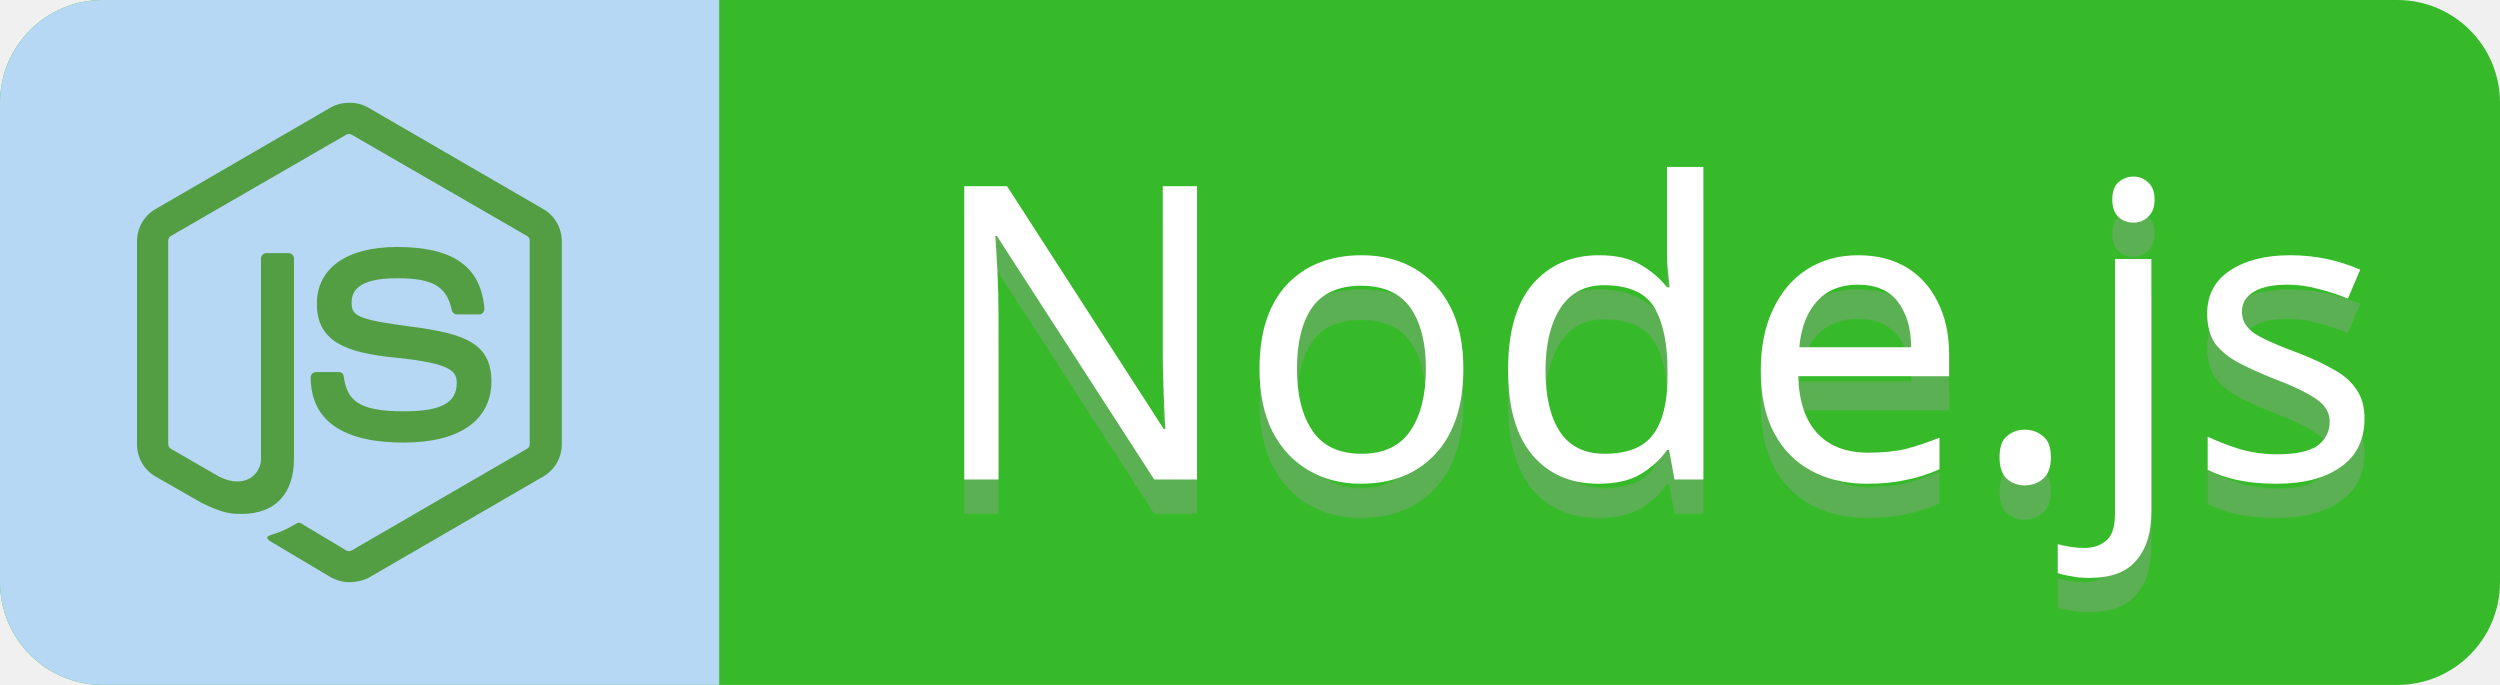
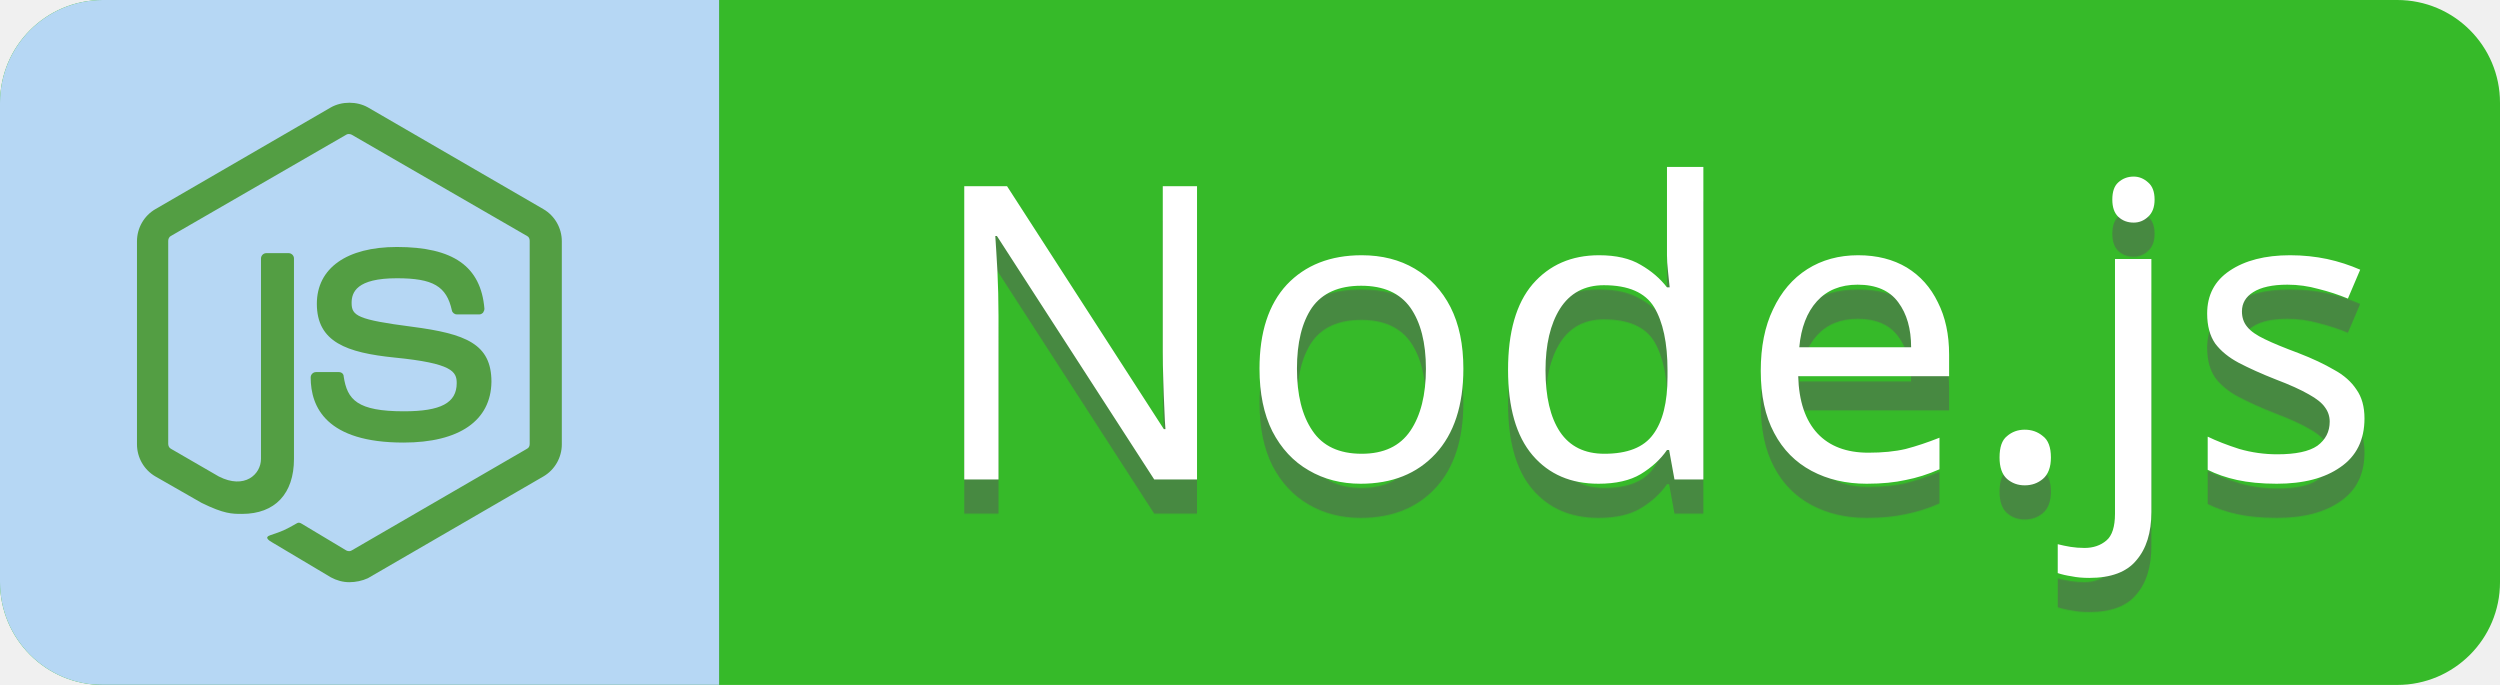
- <svg xmlns="http://www.w3.org/2000/svg" xmlns:xlink="http://www.w3.org/1999/xlink" width="73px" height="20px" viewBox="0 0 73 20" version="1.1">
+ <svg xmlns="http://www.w3.org/2000/svg" xmlns:xlink="http://www.w3.org/1999/xlink" width="73" height="20" viewBox="0 0 73 20">
  <defs>
-     <rect id="path-1" x="0" y="0" width="73" height="20" rx="3" />
-     <filter x="-50%" y="-50%" width="200%" height="200%" filterUnits="objectBoundingBox" id="filter-3">
-       <feOffset dx="0" dy="0" in="SourceAlpha" result="shadowOffsetInner1" />
-       <feGaussianBlur stdDeviation="0" in="shadowOffsetInner1" result="shadowBlurInner1" />
-       <feComposite in="shadowBlurInner1" in2="SourceAlpha" operator="arithmetic" k2="-1" k3="1" result="shadowInnerInner1" />
-       <feColorMatrix values="0 0 0 0 0   0 0 0 0 0   0 0 0 0 0  0 0 0 0.35 0" in="shadowInnerInner1" type="matrix" result="shadowMatrixInner1" />
-       <feMerge>
-         <feMergeNode in="SourceGraphic" />
-         <feMergeNode in="shadowMatrixInner1" />
-       </feMerge>
+     <rect id="nodejs-a" width="73" height="20" rx="3" />
+     <rect id="nodejs-c" width="21" height="20" />
+     <filter id="nodejs-d" width="100%" height="100%" x="0%" y="0%" filterUnits="objectBoundingBox">
+       <feOffset in="SourceAlpha" result="shadowOffsetInner1" />
+       <feComposite in="shadowOffsetInner1" in2="SourceAlpha" k2="-1" k3="1" operator="arithmetic" result="shadowInnerInner1" />
+       <feColorMatrix in="shadowInnerInner1" values="0 0 0 0 0   0 0 0 0 0   0 0 0 0 0  0 0 0 0.5 0" />
    </filter>
-     <filter x="-50%" y="-50%" width="200%" height="200%" filterUnits="objectBoundingBox" id="filter-4">
-       <feOffset dx="0" dy="1" in="SourceAlpha" result="shadowOffsetOuter1" />
-       <feGaussianBlur stdDeviation="0" in="shadowOffsetOuter1" result="shadowBlurOuter1" />
-       <feColorMatrix values="0 0 0 0 0.347   0 0 0 0 0.347   0 0 0 0 0.347  0 0 0 0.349 0" in="shadowBlurOuter1" type="matrix" result="shadowMatrixOuter1" />
-       <feMerge>
-         <feMergeNode in="shadowMatrixOuter1" />
-         <feMergeNode in="SourceGraphic" />
-       </feMerge>
+     <text id="nodejs-f" fill="#FFF" font-family="AvenirNext-Medium, Avenir Next" font-size="12" font-weight="400">
+       <tspan x="27" y="14">Node.js</tspan>
+     </text>
+     <filter id="nodejs-e" width="102.3%" height="118.8%" x="-1.1%" y="-3.1%" filterUnits="objectBoundingBox">
+       <feOffset dy="1" in="SourceAlpha" result="shadowOffsetOuter1" />
+       <feColorMatrix in="shadowOffsetOuter1" values="0 0 0 0 0.347   0 0 0 0 0.347   0 0 0 0 0.347  0 0 0 0.498 0" />
    </filter>
  </defs>
-   <g id="Page-1" stroke="none" stroke-width="1" fill="none" fill-rule="evenodd">
-     <g id="GET" transform="translate(-129, -123)">
-       <g id="nodejs" transform="translate(129, 123)">
-         <mask id="mask-2" fill="white">
-           <use xlink:href="#path-1" />
-         </mask>
-         <use id="Mask" fill="#36BA29" xlink:href="#path-1" />
-         <rect id="颜色" fill="#B6D8F5" filter="url(#filter-3)" mask="url(#mask-2)" x="0" y="0" width="21" height="20" />
-         <text id="Cancel" fill="#FFFFFF" filter="url(#filter-4)" mask="url(#mask-2)" font-family="Avenir Next" font-size="12" font-weight="420">
-           <tspan x="27" y="14">Node.js</tspan>
-         </text>
-         <path d="M10.202,17 C10.01,17 9.83,16.949 9.663,16.859 L7.955,15.842 C7.698,15.701 7.827,15.65 7.904,15.624 C8.251,15.508 8.315,15.482 8.674,15.277 C8.713,15.251 8.764,15.264 8.803,15.289 L10.113,16.074 C10.164,16.1 10.228,16.1 10.267,16.074 L15.39,13.103 C15.442,13.077 15.467,13.026 15.467,12.961 L15.467,7.032 C15.467,6.968 15.442,6.916 15.39,6.891 L10.267,3.932 C10.215,3.907 10.151,3.907 10.113,3.932 L4.989,6.891 C4.937,6.916 4.912,6.981 4.912,7.032 L4.912,12.961 C4.912,13.013 4.937,13.077 4.989,13.103 L6.389,13.913 C7.146,14.299 7.621,13.849 7.621,13.399 L7.621,7.547 C7.621,7.469 7.686,7.392 7.775,7.392 L8.43,7.392 C8.507,7.392 8.584,7.457 8.584,7.547 L8.584,13.399 C8.584,14.415 8.032,15.006 7.069,15.006 C6.774,15.006 6.543,15.006 5.888,14.685 L4.539,13.913 C4.205,13.72 4,13.36 4,12.974 L4,7.045 C4,6.659 4.205,6.299 4.539,6.106 L9.663,3.135 C9.984,2.955 10.421,2.955 10.742,3.135 L15.866,6.106 C16.199,6.299 16.405,6.659 16.405,7.045 L16.405,12.974 C16.405,13.36 16.199,13.72 15.866,13.913 L10.742,16.884 C10.575,16.961 10.382,17 10.202,17 L10.202,17 L10.202,17 Z M11.782,12.923 C9.535,12.923 9.072,11.894 9.072,11.019 C9.072,10.942 9.137,10.865 9.227,10.865 L9.894,10.865 C9.971,10.865 10.036,10.916 10.036,10.994 C10.138,11.675 10.434,12.01 11.795,12.01 C12.874,12.01 13.336,11.765 13.336,11.186 C13.336,10.852 13.207,10.608 11.525,10.441 C10.125,10.299 9.252,9.99 9.252,8.871 C9.252,7.83 10.125,7.212 11.589,7.212 C13.233,7.212 14.042,7.778 14.145,9.013 C14.145,9.051 14.132,9.09 14.106,9.129 C14.081,9.154 14.042,9.18 14.004,9.18 L13.336,9.18 C13.272,9.18 13.207,9.129 13.195,9.064 C13.04,8.357 12.642,8.125 11.589,8.125 C10.408,8.125 10.267,8.537 10.267,8.846 C10.267,9.219 10.434,9.334 12.026,9.54 C13.605,9.746 14.35,10.042 14.35,11.148 C14.337,12.28 13.413,12.923 11.782,12.923 L11.782,12.923 L11.782,12.923 Z" id="Shape" fill="#539E43" mask="url(#mask-2)" />
-       </g>
+   <g fill="none" fill-rule="evenodd">
+     <mask id="nodejs-b" fill="#fff">
+       <use xlink:href="#nodejs-a" />
+     </mask>
+     <use fill="#36BA29" xlink:href="#nodejs-a" />
+     <g mask="url(#nodejs-b)">
+       <use fill="#B6D7F4" xlink:href="#nodejs-c" />
+       <use fill="#000" filter="url(#nodejs-d)" xlink:href="#nodejs-c" />
    </g>
+     <g fill="#FFF" mask="url(#nodejs-b)">
+       <use filter="url(#nodejs-e)" xlink:href="#nodejs-f" />
+       <use xlink:href="#nodejs-f" />
+     </g>
+     <path fill="#539E43" d="M10.202,17 C10.01,17 9.83,16.949 9.663,16.859 L7.955,15.842 C7.698,15.701 7.827,15.65 7.904,15.624 C8.251,15.508 8.315,15.482 8.674,15.277 C8.713,15.251 8.764,15.264 8.803,15.289 L10.113,16.074 C10.164,16.1 10.228,16.1 10.267,16.074 L15.39,13.103 C15.442,13.077 15.467,13.026 15.467,12.961 L15.467,7.032 C15.467,6.968 15.442,6.916 15.39,6.891 L10.267,3.932 C10.215,3.907 10.151,3.907 10.113,3.932 L4.989,6.891 C4.937,6.916 4.912,6.981 4.912,7.032 L4.912,12.961 C4.912,13.013 4.937,13.077 4.989,13.103 L6.389,13.913 C7.146,14.299 7.621,13.849 7.621,13.399 L7.621,7.547 C7.621,7.469 7.686,7.392 7.775,7.392 L8.43,7.392 C8.507,7.392 8.584,7.457 8.584,7.547 L8.584,13.399 C8.584,14.415 8.032,15.006 7.069,15.006 C6.774,15.006 6.543,15.006 5.888,14.685 L4.539,13.913 C4.205,13.72 4,13.36 4,12.974 L4,7.045 C4,6.659 4.205,6.299 4.539,6.106 L9.663,3.135 C9.984,2.955 10.421,2.955 10.742,3.135 L15.866,6.106 C16.199,6.299 16.405,6.659 16.405,7.045 L16.405,12.974 C16.405,13.36 16.199,13.72 15.866,13.913 L10.742,16.884 C10.575,16.961 10.382,17 10.202,17 L10.202,17 L10.202,17 Z M11.782,12.923 C9.535,12.923 9.072,11.894 9.072,11.019 C9.072,10.942 9.137,10.865 9.227,10.865 L9.894,10.865 C9.971,10.865 10.036,10.916 10.036,10.994 C10.138,11.675 10.434,12.01 11.795,12.01 C12.874,12.01 13.336,11.765 13.336,11.186 C13.336,10.852 13.207,10.608 11.525,10.441 C10.125,10.299 9.252,9.99 9.252,8.871 C9.252,7.83 10.125,7.212 11.589,7.212 C13.233,7.212 14.042,7.778 14.145,9.013 C14.145,9.051 14.132,9.09 14.106,9.129 C14.081,9.154 14.042,9.18 14.004,9.18 L13.336,9.18 C13.272,9.18 13.207,9.129 13.195,9.064 C13.04,8.357 12.642,8.125 11.589,8.125 C10.408,8.125 10.267,8.537 10.267,8.846 C10.267,9.219 10.434,9.334 12.026,9.54 C13.605,9.746 14.35,10.042 14.35,11.148 C14.337,12.28 13.413,12.923 11.782,12.923 L11.782,12.923 L11.782,12.923 Z" mask="url(#nodejs-b)" />
  </g>
</svg>
